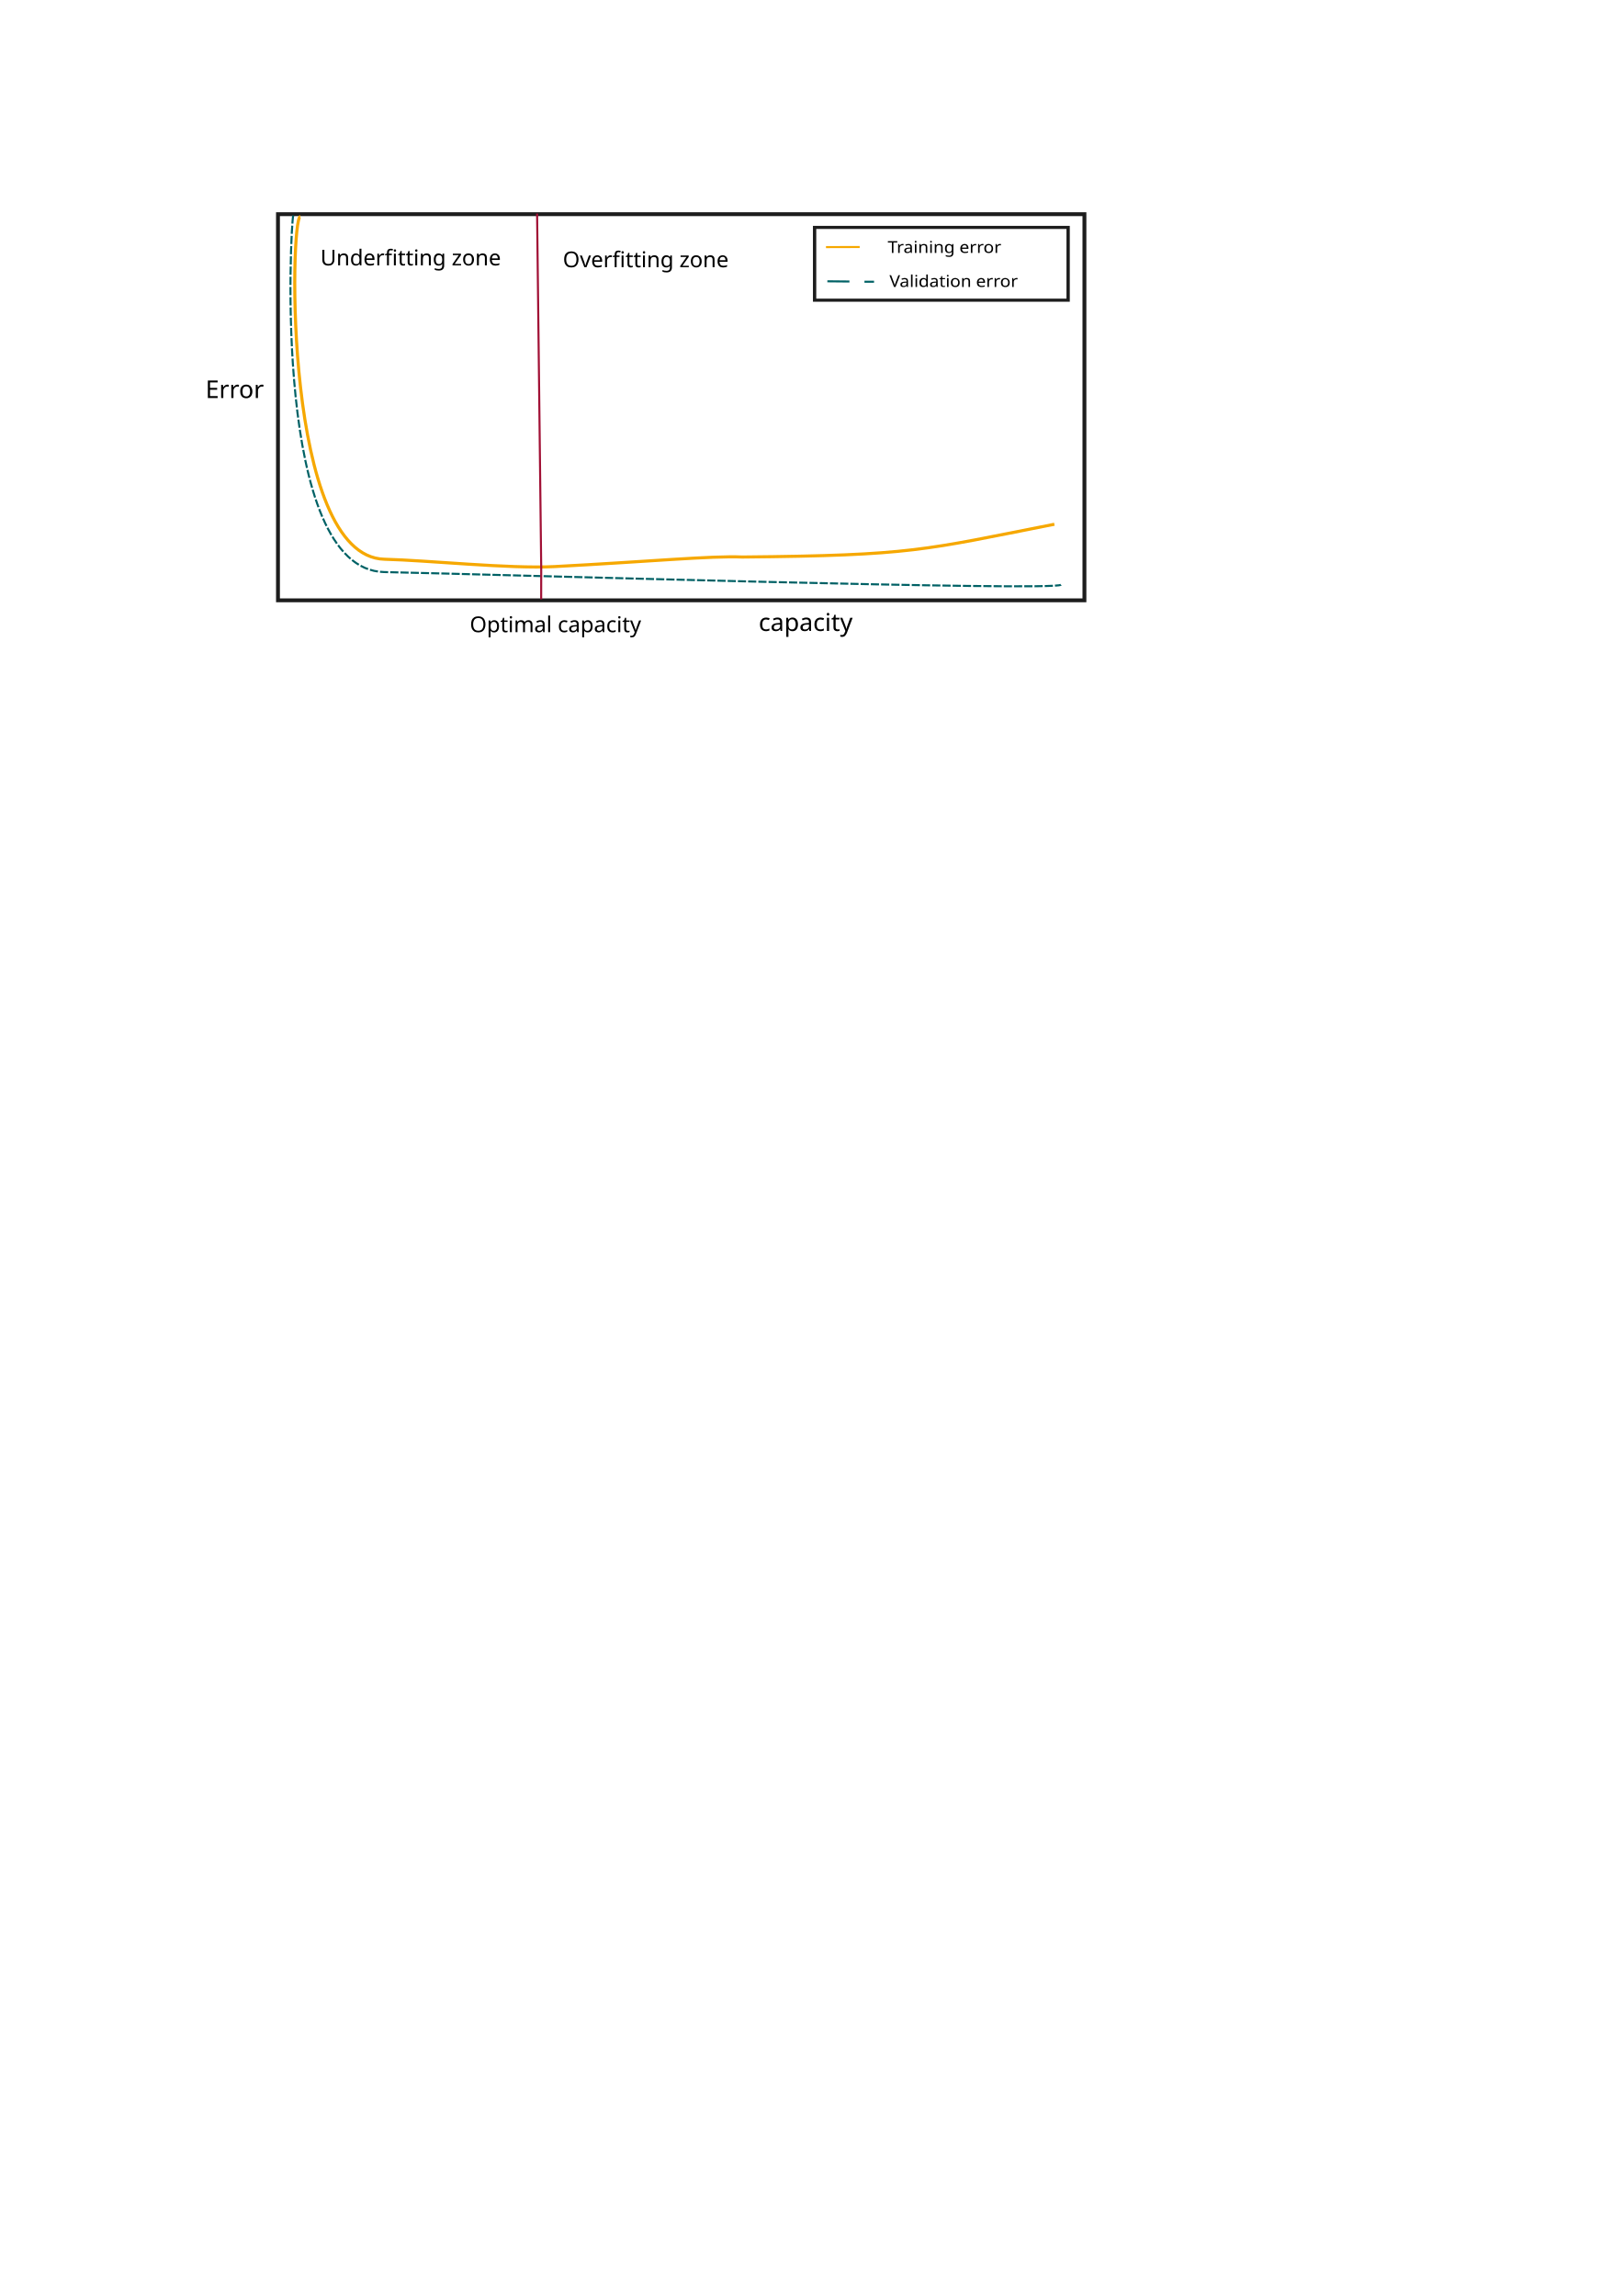
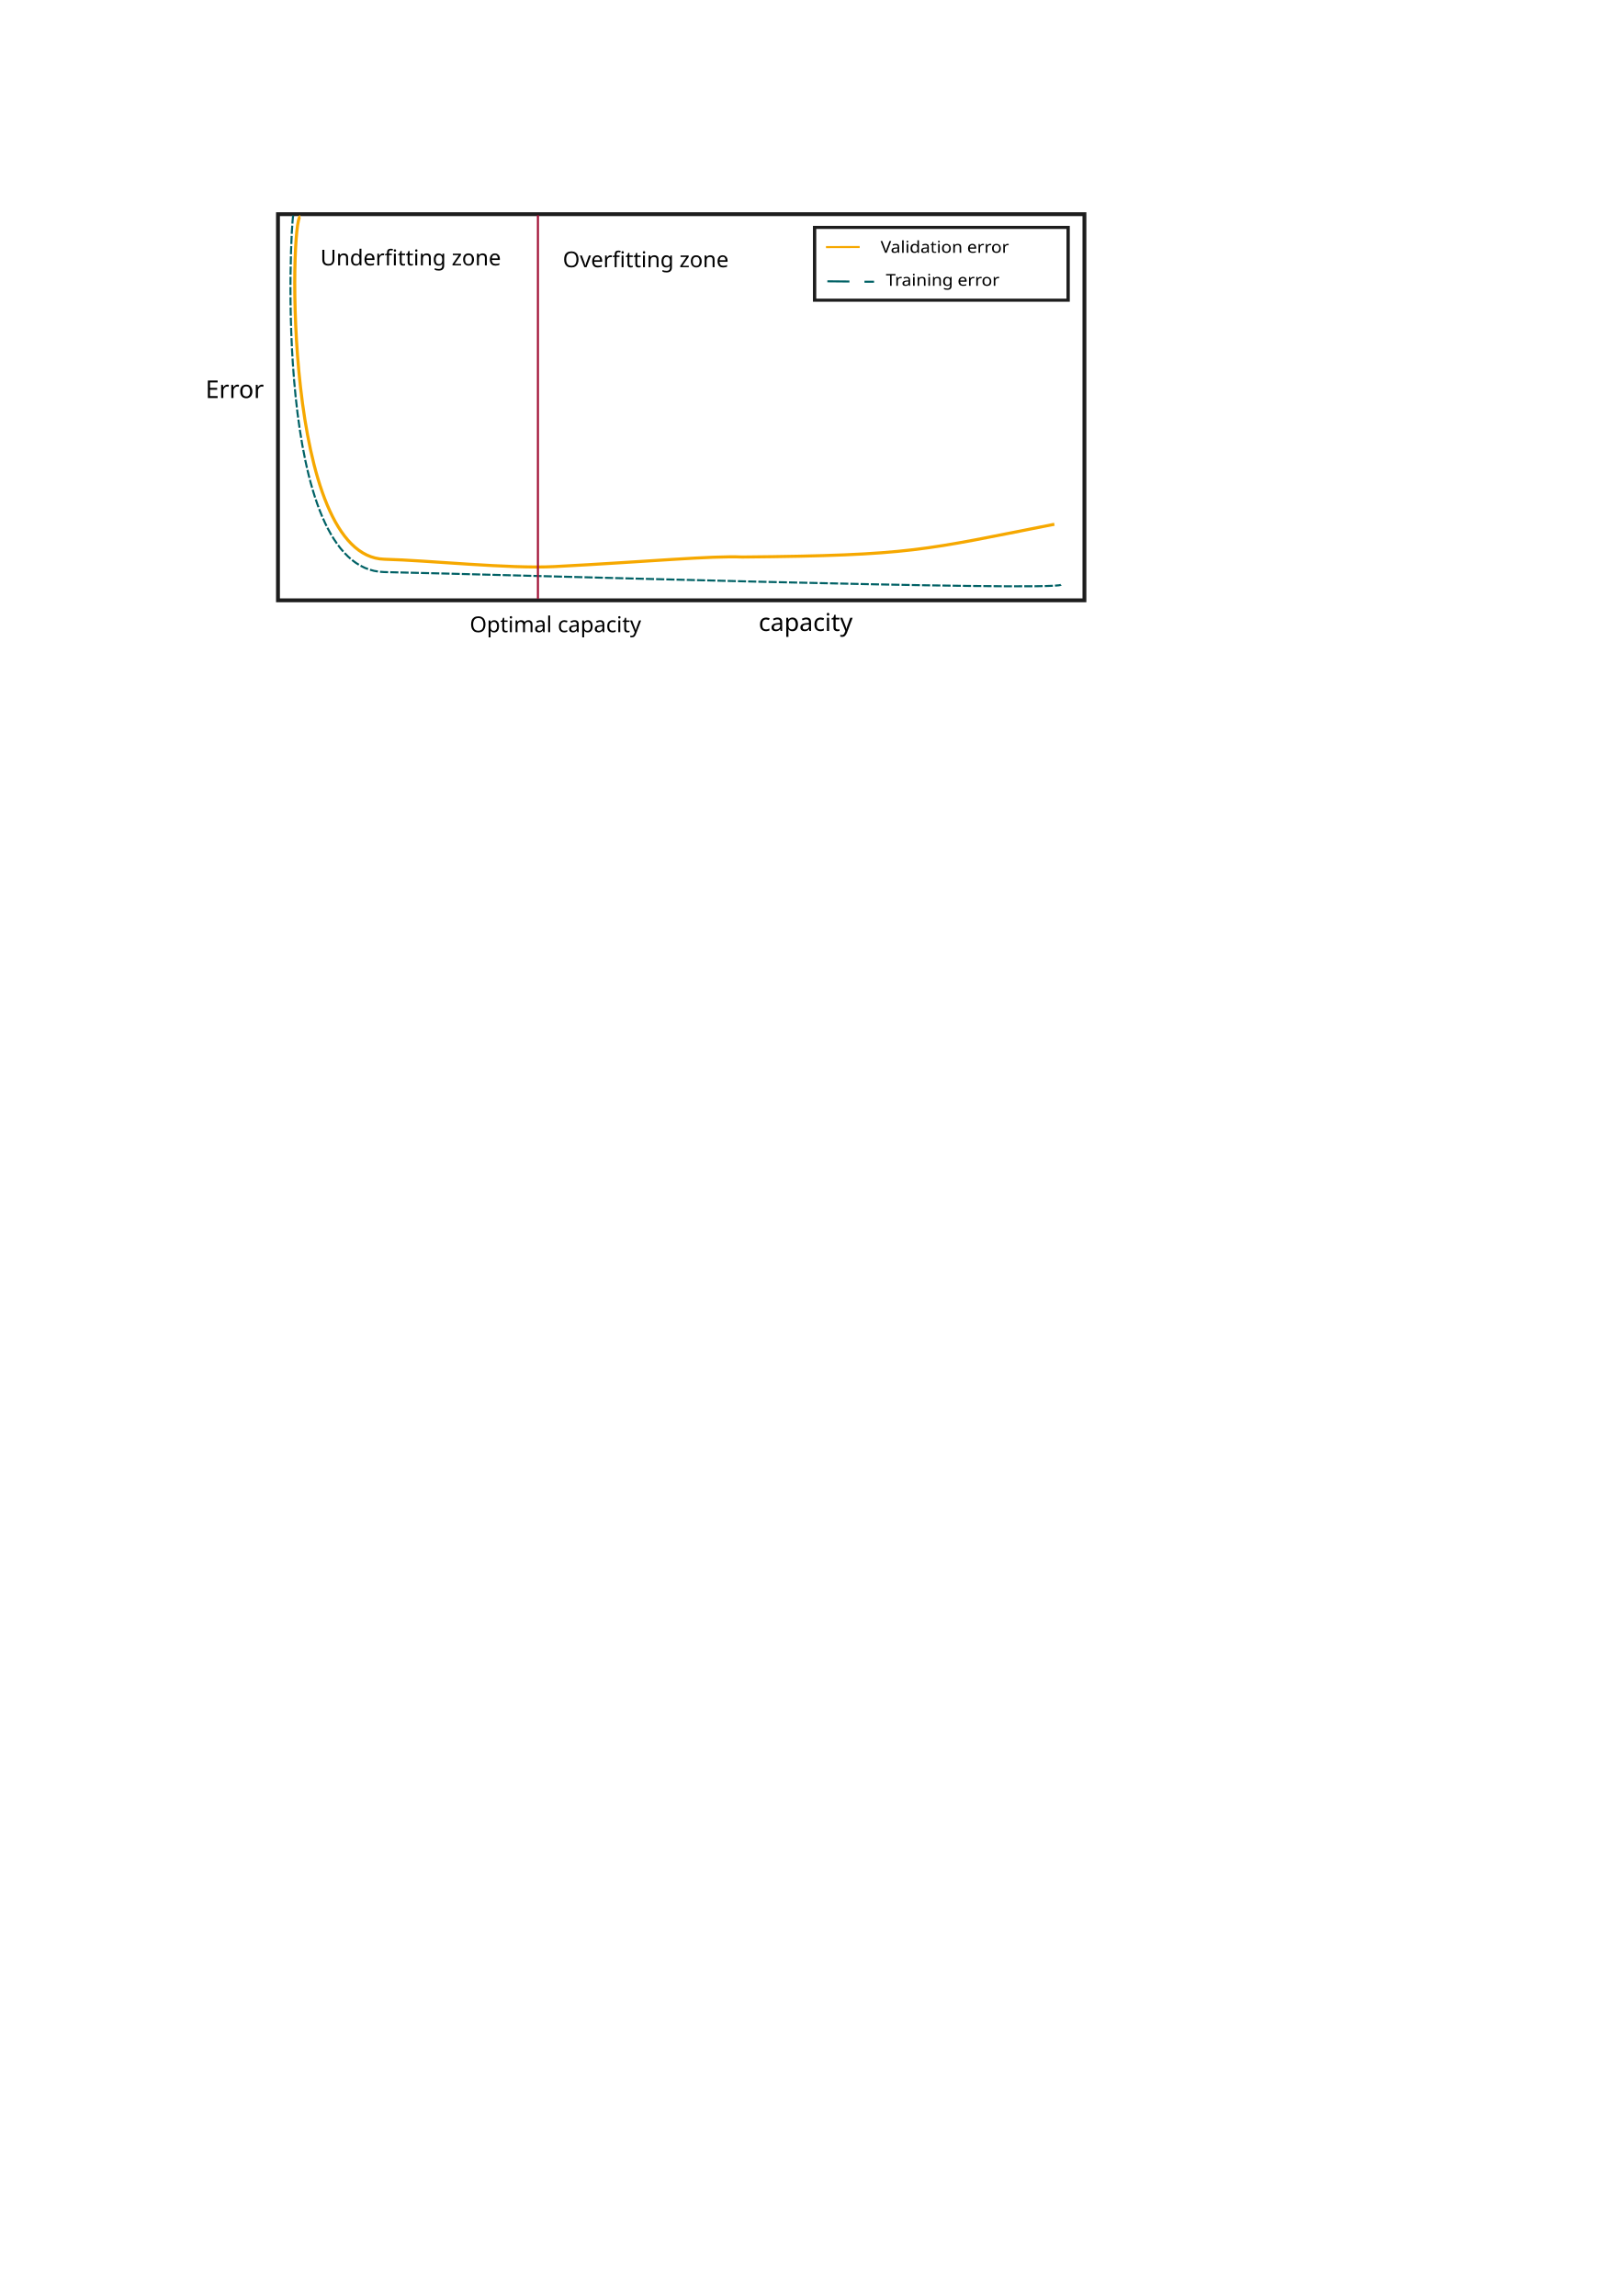
<svg xmlns="http://www.w3.org/2000/svg" id="svg8" version="1.1" viewBox="0 0 210 297" height="297mm" width="210mm">
-   <defs id="defs2" />
+   <defs id="defs2">
+     </defs>
  <g id="layer1">
    <text id="text852" y="35.29" x="73.54" style="font-weight:bold;font-size:3.528px;line-height:1.25;font-family:sans-serif;-inkscape-font-specification:'sans-serif Bold';stroke-width:0.265" xml:space="preserve">
      <tspan style="stroke-width:0.265" y="35.29" x="73.54" id="tspan850" />
    </text>
    <rect y="27.706" x="35.952" height="49.949" width="104.301" id="rect10" style="opacity:0.94;fill:none;fill-rule:evenodd;stroke:#000000;stroke-width:0.5;stroke-miterlimit:4;stroke-dasharray:none;stroke-opacity:0.938" />
    <path id="path835" d="m 37.923,27.874 c -0.339,1.179 -2.763,45.824 11.771,46.126 14.534,0.301 87.007,2.516 87.508,1.639" style="fill:none;stroke:#006165;stroke-width:0.265;stroke-linecap:butt;stroke-linejoin:miter;stroke-miterlimit:4;stroke-dasharray:1.058, 0.265;stroke-dashoffset:0;stroke-opacity:1" />
    <path id="path837" d="m 38.84,28.008 c -1.338,0.226 -2.205,44.001 10.88,44.332 5.644,0.143 16.183,1.254 21.961,0.952 12.056,-0.63 20.372,-1.419 24.326,-1.239 22.042,-0.204 23.438,-0.902 40.358,-4.237" style="fill:none;stroke:#f6a800;stroke-width:0.4;stroke-linecap:butt;stroke-linejoin:miter;stroke-miterlimit:4;stroke-dasharray:none;stroke-opacity:1" />
    <text id="text848" y="34.33" x="41.439" style="font-weight:bold;font-size:3.528px;line-height:1.25;font-family:sans-serif;-inkscape-font-specification:'sans-serif Bold';stroke-width:0.265" xml:space="preserve">
      <tspan style="font-weight:normal;font-size:2.822px;stroke-width:0.265" y="34.33" x="41.439" id="tspan846">Underfitting zone</tspan>
    </text>
    <text id="text856" y="34.569" x="72.793" style="font-weight:bold;font-size:3.528px;line-height:1.25;font-family:sans-serif;-inkscape-font-specification:'sans-serif Bold';stroke-width:0.265" xml:space="preserve">
      <tspan style="font-weight:normal;font-size:2.822px;stroke-width:0.265" y="34.569" x="72.793" id="tspan854">Overfitting zone</tspan>
    </text>
-     <path id="path860" d="m 69.464,27.633 0.534,45.863 -0.007,4.02" style="fill:none;stroke:#a11035;stroke-width:0.265px;stroke-linecap:butt;stroke-linejoin:miter;stroke-opacity:1" />
    <g transform="matrix(1.071189,0,0,1.002494,-10.28385,-1.908625)" id="g962">
      <rect style="opacity:0.94;fill:none;fill-rule:evenodd;stroke:#000000;stroke-width:0.4;stroke-linejoin:miter;stroke-miterlimit:4;stroke-dasharray:none;stroke-dashoffset:0;stroke-opacity:0.938" id="rect858" width="30.611" height="9.391" x="107.954" y="31.247" />
      <path style="fill:none;stroke:#006165;stroke-width:0.265px;stroke-linecap:butt;stroke-linejoin:miter;stroke-opacity:1" d="m 109.495,38.201 2.663,0.027" id="path864" />
      <path style="fill:none;stroke:#006165;stroke-width:0.265px;stroke-linecap:butt;stroke-linejoin:miter;stroke-opacity:1" d="m 113.974,38.256 h 1.158" id="path866" />
      <path style="fill:none;stroke:#f6a800;stroke-width:0.265px;stroke-linecap:butt;stroke-linejoin:miter;stroke-opacity:1" d="m 109.329,33.789 4.07,-0.013" id="path868" />
-       <text xml:space="preserve" style="font-weight:bold;font-size:2.117px;line-height:1.25;font-family:sans-serif;-inkscape-font-specification:'sans-serif Bold';stroke-width:0.265" x="116.785" y="34.54" id="text872">
-         <tspan id="tspan870" x="116.785" y="34.54" style="font-weight:normal;font-size:2.117px;stroke-width:0.265">Training error</tspan>
+       <text xml:space="preserve" style="font-weight:bold;font-size:2.117px;line-height:1.25;font-family:sans-serif;-inkscape-font-specification:'sans-serif Bold';stroke-width:0.265" x="116.567" y="38.784" id="text872">
+         <tspan id="tspan870" x="116.567" y="38.784" style="font-weight:normal;font-size:2.117px;stroke-width:0.265">Training error</tspan>
      </text>
-       <text xml:space="preserve" style="font-weight:bold;font-size:2.117px;line-height:1.25;font-family:sans-serif;-inkscape-font-specification:'sans-serif Bold';stroke-width:0.265" x="116.991" y="38.928" id="text876">
-         <tspan id="tspan874" x="116.991" y="38.928" style="font-weight:normal;font-size:2.117px;stroke-width:0.265">Validation error</tspan>
+       <text xml:space="preserve" style="font-weight:bold;font-size:2.117px;line-height:1.25;font-family:sans-serif;-inkscape-font-specification:'sans-serif Bold';stroke-width:0.265" x="115.921" y="34.522" id="text876">
+         <tspan id="tspan874" x="115.921" y="34.522" style="font-weight:normal;font-size:2.117px;stroke-width:0.265">Validation error</tspan>
      </text>
    </g>
    <text id="text880" y="81.773" x="60.756" style="font-weight:bold;font-size:3.528px;line-height:1.25;font-family:sans-serif;-inkscape-font-specification:'sans-serif Bold';stroke-width:0.265" xml:space="preserve">
      <tspan style="font-weight:normal;font-size:2.822px;stroke-width:0.265" y="81.773" x="60.756" id="tspan878">Optimal capacity</tspan>
    </text>
    <text id="text884" y="81.617" x="98.122" style="font-weight:bold;font-size:3.528px;line-height:1.25;font-family:sans-serif;-inkscape-font-specification:'sans-serif Bold';stroke-width:0.265" xml:space="preserve">
      <tspan style="font-weight:normal;font-size:3.175px;stroke-width:0.265" y="81.617" x="98.122" id="tspan882">capacity</tspan>
    </text>
    <text id="text888" y="51.484" x="26.572" style="font-weight:bold;font-size:3.528px;line-height:1.25;font-family:sans-serif;-inkscape-font-specification:'sans-serif Bold';stroke-width:0.265" xml:space="preserve">
      <tspan style="font-weight:normal;font-size:3.175px;stroke-width:0.265" y="51.484" x="26.572" id="tspan886">Error</tspan>
    </text>
+     <path style="fill:#a11035;stroke:#a11035;stroke-width:0.265px;stroke-linecap:butt;stroke-linejoin:miter;stroke-opacity:1;fill-opacity:1" d="m 69.572,27.836 c 0,15.181 0,30.362 0,38.631 0,8.269 0,9.627 0,10.985" id="path388" />
  </g>
</svg>
